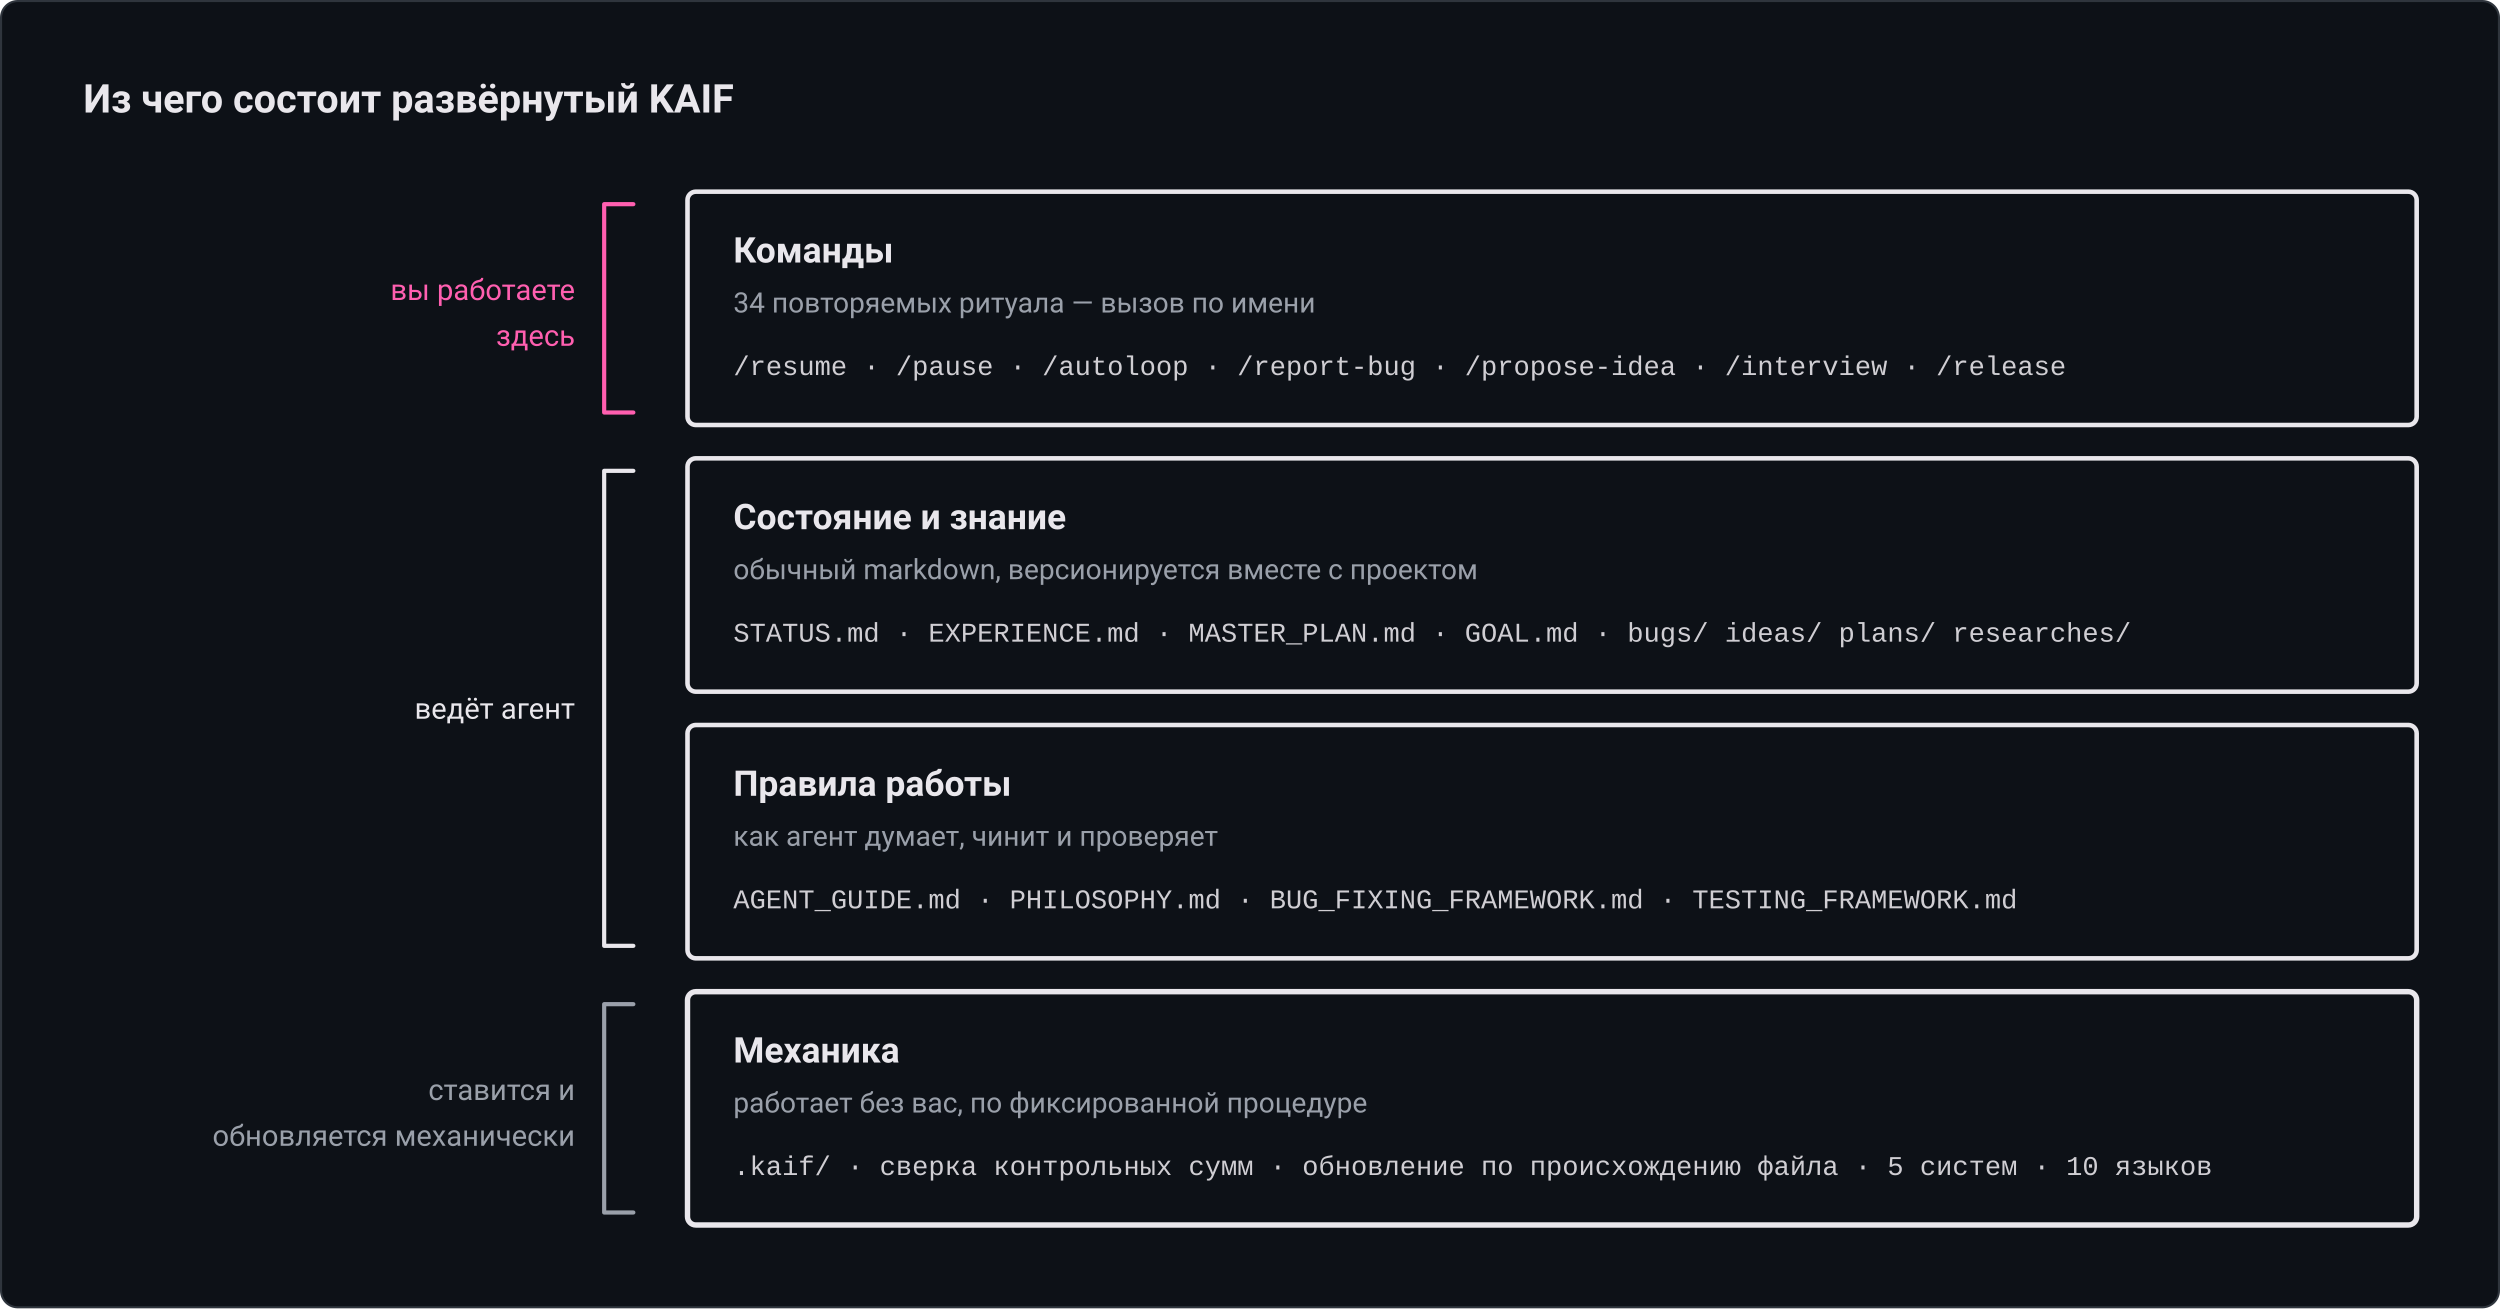
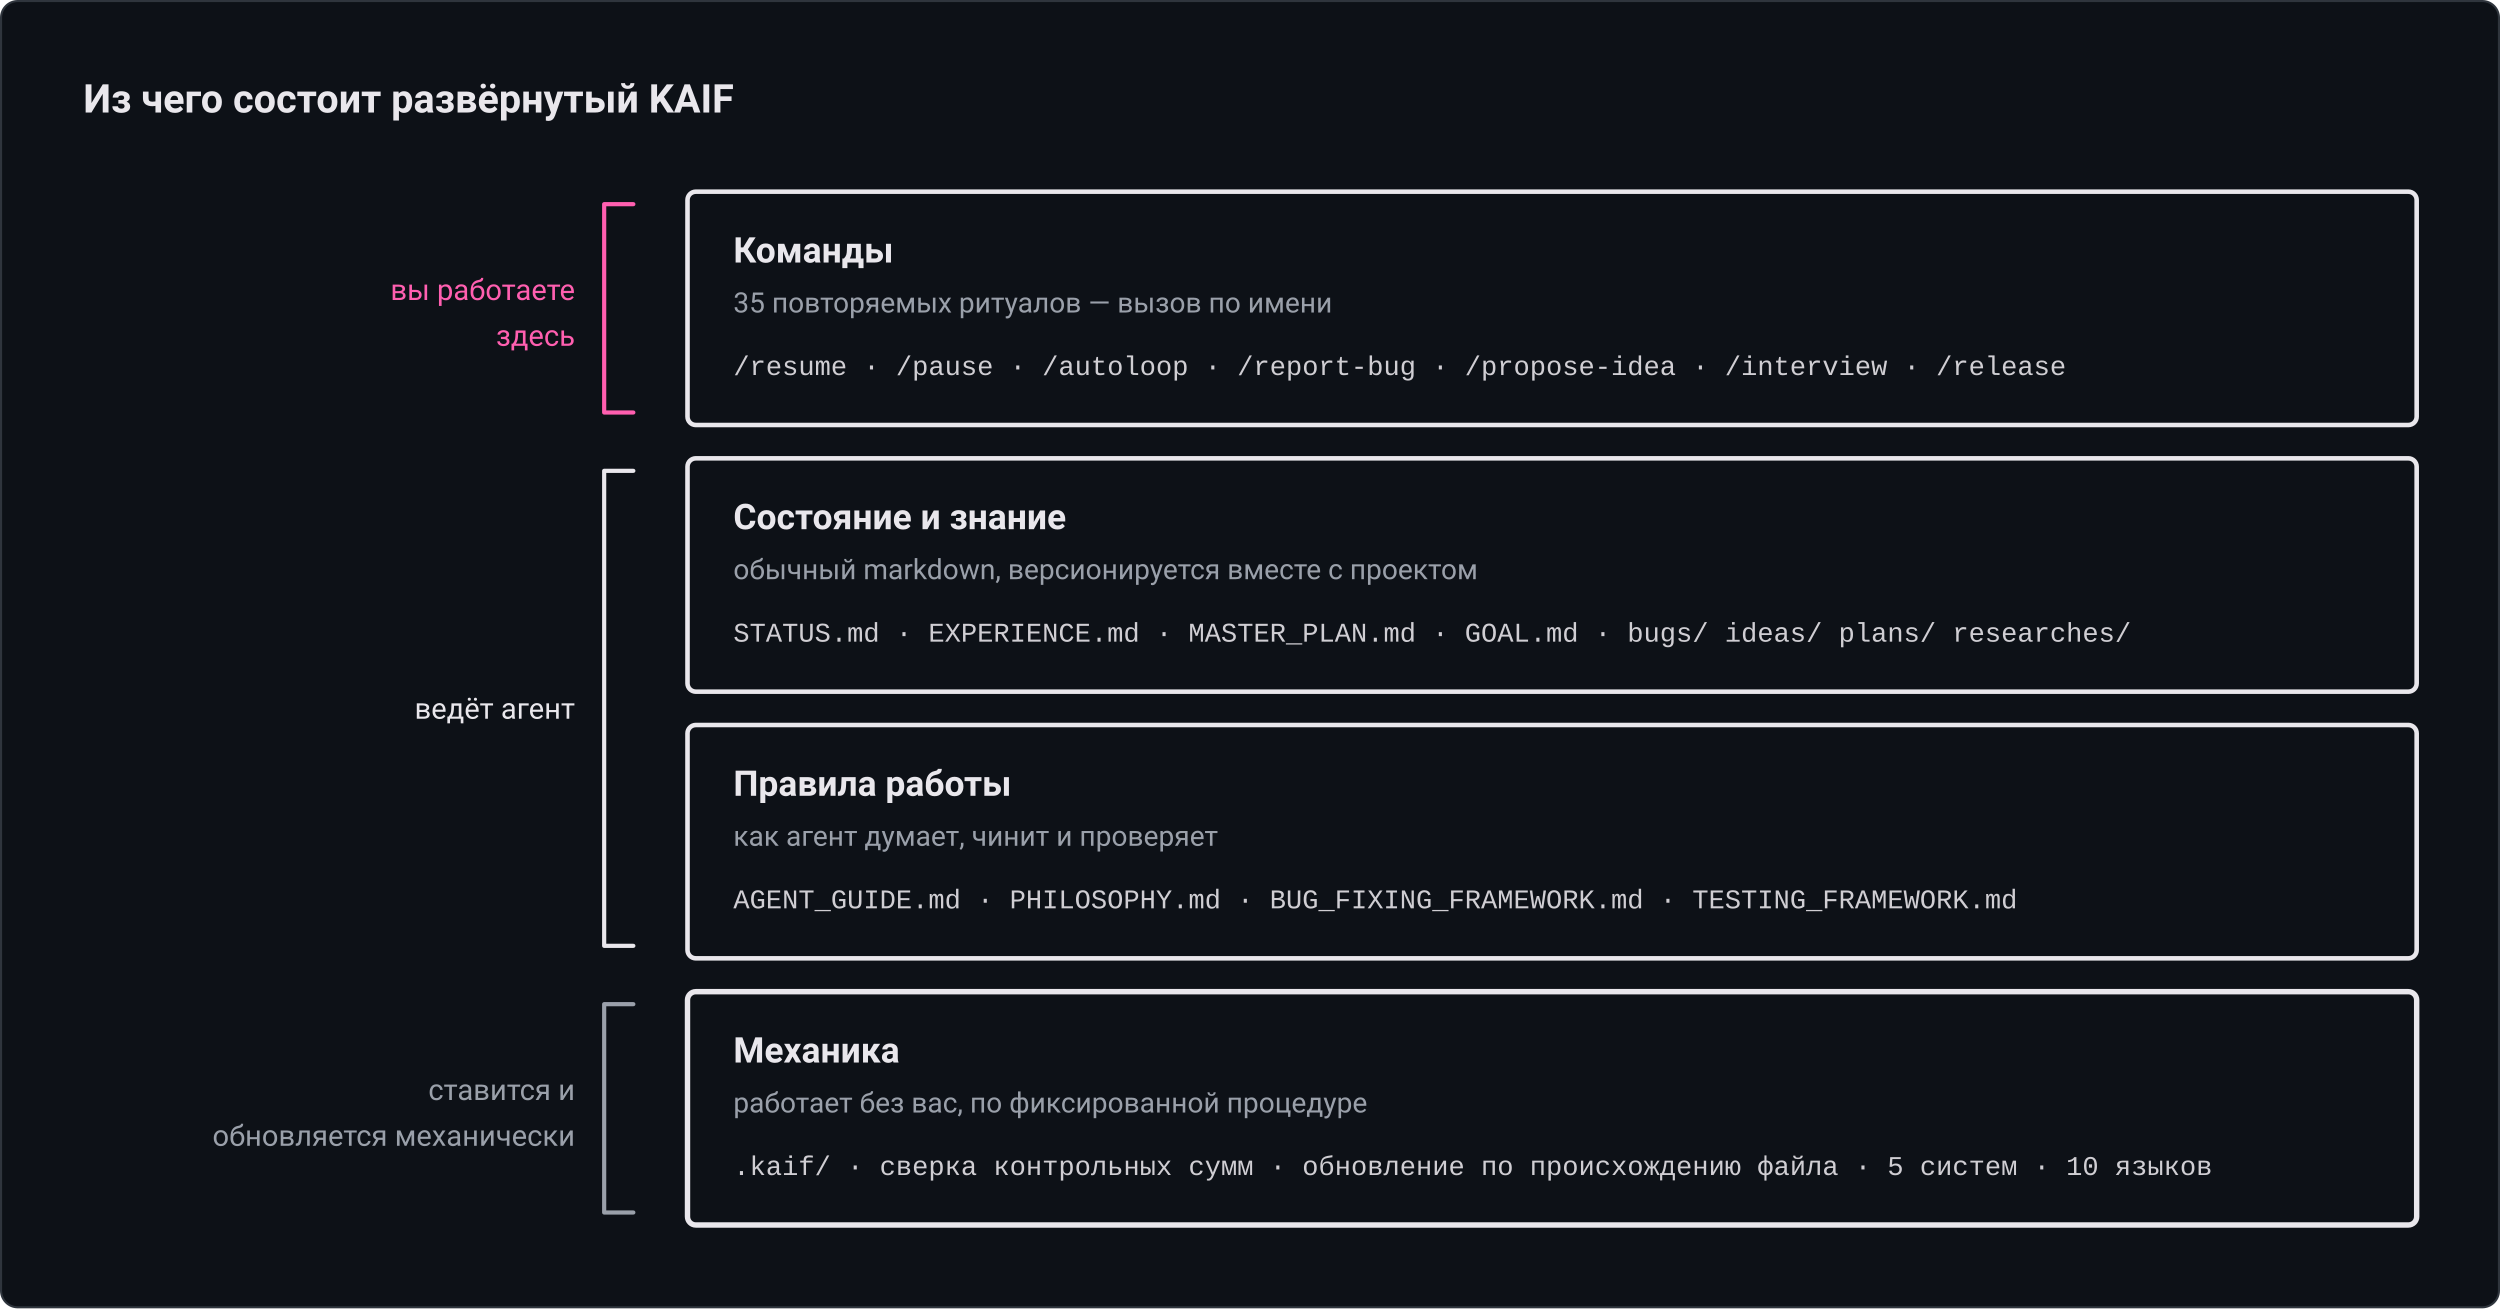
<svg xmlns="http://www.w3.org/2000/svg" viewBox="0 0 1200 628" width="1200" height="628" role="img" aria-label="Из чего состоит развёрнутый KAIF. Команды: /resume · /pause · /autoloop · /report-bug · /propose-idea · /interview · /release. Состояние и знание: STATUS.md · EXPERIENCE.md · MASTER_PLAN.md · GOAL.md · bugs/ ideas/ plans/ researches/. Правила работы: AGENT_GUIDE.md · PHILOSOPHY.md · BUG_FIXING_FRAMEWORK.md · TESTING_FRAMEWORK.md. Механика: .kaif/ · сверка контрольных сумм · обновление по происхождению файла · 5 систем · 10 языков">
  <defs>
    <marker id="a" viewBox="0 0 10 10" refX="9" refY="5" markerWidth="6" markerHeight="6" orient="auto-start-reverse">
      <path d="M0 0 L10 5 L0 10 z" fill="#e9e7ec" />
    </marker>
    <marker id="b" viewBox="0 0 10 10" refX="9" refY="5" markerWidth="6" markerHeight="6" orient="auto-start-reverse">
      <path d="M0 0 L10 5 L0 10 z" fill="#ff5fb0" />
    </marker>
    <marker id="c" viewBox="0 0 10 10" refX="9" refY="5" markerWidth="6" markerHeight="6" orient="auto-start-reverse">
      <path d="M0 0 L10 5 L0 10 z" fill="#9aa0aa" />
    </marker>
  </defs>
  <rect x="0.5" y="0.5" width="1199" height="627" rx="8" fill="#0d1117" stroke="#2f353d" stroke-width="1" />
  <text x="40" y="54" text-anchor="start" font-family="system-ui,-apple-system,&quot;Segoe UI&quot;,Roboto,Helvetica,Arial,sans-serif" font-size="19" font-weight="700" fill="#e9e7ec">Из чего состоит развёрнутый KAIF</text>
  <rect x="330" y="92" width="830" height="112" rx="4" fill="none" stroke="#e9e7ec" stroke-width="2.2" />
  <text x="352" y="126" text-anchor="start" font-family="system-ui,-apple-system,&quot;Segoe UI&quot;,Roboto,Helvetica,Arial,sans-serif" font-size="17" font-weight="700" fill="#e9e7ec">Команды</text>
-   <text x="352" y="150" text-anchor="start" font-family="system-ui,-apple-system,&quot;Segoe UI&quot;,Roboto,Helvetica,Arial,sans-serif" font-size="13.5" font-weight="400" fill="#9aa0aa">34 повторяемых ритуала — вызов по имени</text>
+   <text x="352" y="150" text-anchor="start" font-family="system-ui,-apple-system,&quot;Segoe UI&quot;,Roboto,Helvetica,Arial,sans-serif" font-size="13.5" font-weight="400" fill="#9aa0aa">35 повторяемых ритуалов — вызов по имени</text>
  <text x="352" y="180" text-anchor="start" font-family="ui-monospace,&quot;Cascadia Code&quot;,Consolas,&quot;Liberation Mono&quot;,monospace" font-size="13" font-weight="400" fill="#e9e7ec" opacity="0.88">/resume · /pause · /autoloop · /report-bug · /propose-idea · /interview · /release</text>
  <rect x="330" y="220" width="830" height="112" rx="4" fill="none" stroke="#e9e7ec" stroke-width="2.2" />
  <text x="352" y="254" text-anchor="start" font-family="system-ui,-apple-system,&quot;Segoe UI&quot;,Roboto,Helvetica,Arial,sans-serif" font-size="17" font-weight="700" fill="#e9e7ec">Состояние и знание</text>
  <text x="352" y="278" text-anchor="start" font-family="system-ui,-apple-system,&quot;Segoe UI&quot;,Roboto,Helvetica,Arial,sans-serif" font-size="13.5" font-weight="400" fill="#9aa0aa">обычный markdown, версионируется вместе с проектом</text>
  <text x="352" y="308" text-anchor="start" font-family="ui-monospace,&quot;Cascadia Code&quot;,Consolas,&quot;Liberation Mono&quot;,monospace" font-size="13" font-weight="400" fill="#e9e7ec" opacity="0.88">STATUS.md · EXPERIENCE.md · MASTER_PLAN.md · GOAL.md · bugs/ ideas/ plans/ researches/</text>
  <rect x="330" y="348" width="830" height="112" rx="4" fill="none" stroke="#e9e7ec" stroke-width="2.2" />
  <text x="352" y="382" text-anchor="start" font-family="system-ui,-apple-system,&quot;Segoe UI&quot;,Roboto,Helvetica,Arial,sans-serif" font-size="17" font-weight="700" fill="#e9e7ec">Правила работы</text>
  <text x="352" y="406" text-anchor="start" font-family="system-ui,-apple-system,&quot;Segoe UI&quot;,Roboto,Helvetica,Arial,sans-serif" font-size="13.5" font-weight="400" fill="#9aa0aa">как агент думает, чинит и проверяет</text>
  <text x="352" y="436" text-anchor="start" font-family="ui-monospace,&quot;Cascadia Code&quot;,Consolas,&quot;Liberation Mono&quot;,monospace" font-size="13" font-weight="400" fill="#e9e7ec" opacity="0.88">AGENT_GUIDE.md · PHILOSOPHY.md · BUG_FIXING_FRAMEWORK.md · TESTING_FRAMEWORK.md</text>
  <rect x="330" y="476" width="830" height="112" rx="4" fill="none" stroke="#e9e7ec" stroke-width="2.6" />
  <text x="352" y="510" text-anchor="start" font-family="system-ui,-apple-system,&quot;Segoe UI&quot;,Roboto,Helvetica,Arial,sans-serif" font-size="17" font-weight="700" fill="#e9e7ec">Механика</text>
  <text x="352" y="534" text-anchor="start" font-family="system-ui,-apple-system,&quot;Segoe UI&quot;,Roboto,Helvetica,Arial,sans-serif" font-size="13.5" font-weight="400" fill="#9aa0aa">работает без вас, по фиксированной процедуре</text>
  <text x="352" y="564" text-anchor="start" font-family="ui-monospace,&quot;Cascadia Code&quot;,Consolas,&quot;Liberation Mono&quot;,monospace" font-size="13" font-weight="400" fill="#e9e7ec" opacity="0.88">.kaif/ · сверка контрольных сумм · обновление по происхождению файла · 5 систем · 10 языков</text>
  <path d="M304 98 L290 98 L290 198 L304 198" fill="none" stroke="#ff5fb0" stroke-width="2" stroke-linecap="round" stroke-linejoin="round" />
  <text x="276" y="144" text-anchor="end" font-family="system-ui,-apple-system,&quot;Segoe UI&quot;,Roboto,Helvetica,Arial,sans-serif" font-size="14" font-weight="400" fill="#ff5fb0">вы работаете</text>
  <text x="276" y="166" text-anchor="end" font-family="system-ui,-apple-system,&quot;Segoe UI&quot;,Roboto,Helvetica,Arial,sans-serif" font-size="14" font-weight="400" fill="#ff5fb0">здесь</text>
  <path d="M304 226 L290 226 L290 454 L304 454" fill="none" stroke="#e9e7ec" stroke-width="2" stroke-linecap="round" stroke-linejoin="round" />
  <text x="276" y="345" text-anchor="end" font-family="system-ui,-apple-system,&quot;Segoe UI&quot;,Roboto,Helvetica,Arial,sans-serif" font-size="14" font-weight="400" fill="#e9e7ec">ведёт агент</text>
  <path d="M304 482 L290 482 L290 582 L304 582" fill="none" stroke="#9aa0aa" stroke-width="2" stroke-linecap="round" stroke-linejoin="round" />
  <text x="276" y="528" text-anchor="end" font-family="system-ui,-apple-system,&quot;Segoe UI&quot;,Roboto,Helvetica,Arial,sans-serif" font-size="14" font-weight="400" fill="#9aa0aa">ставится и</text>
  <text x="276" y="550" text-anchor="end" font-family="system-ui,-apple-system,&quot;Segoe UI&quot;,Roboto,Helvetica,Arial,sans-serif" font-size="14" font-weight="400" fill="#9aa0aa">обновляется механически</text>
</svg>
